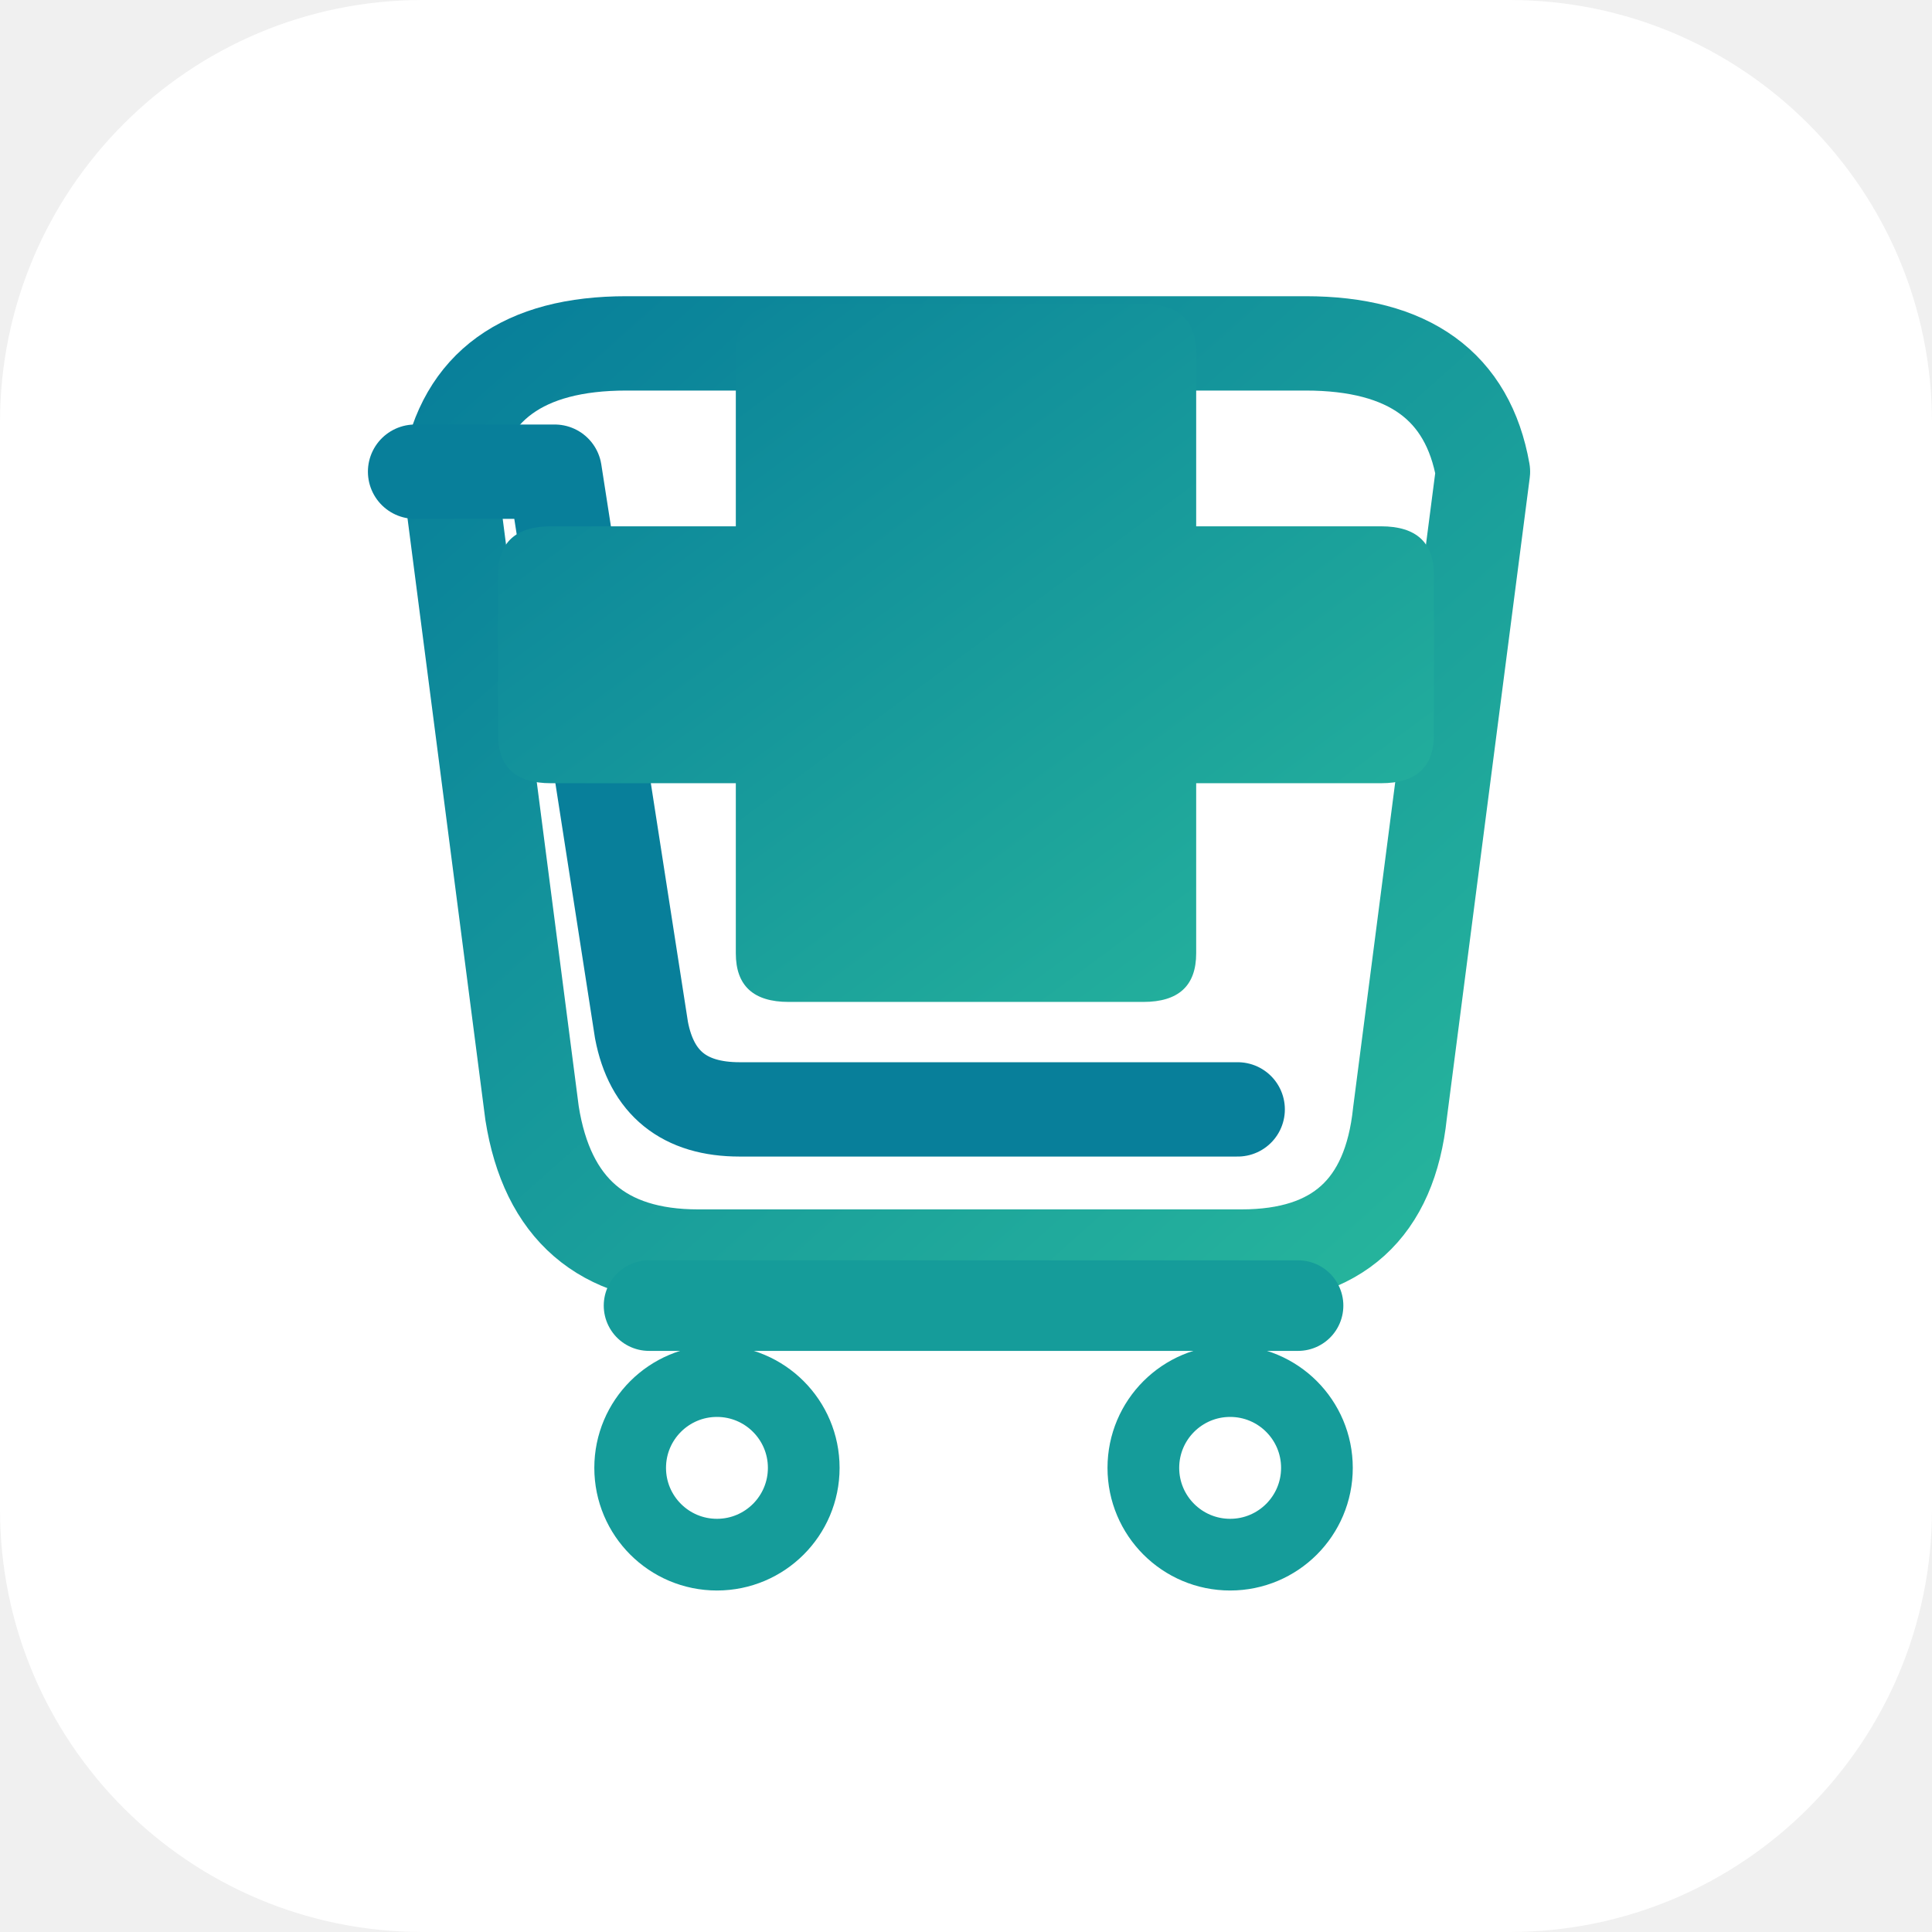
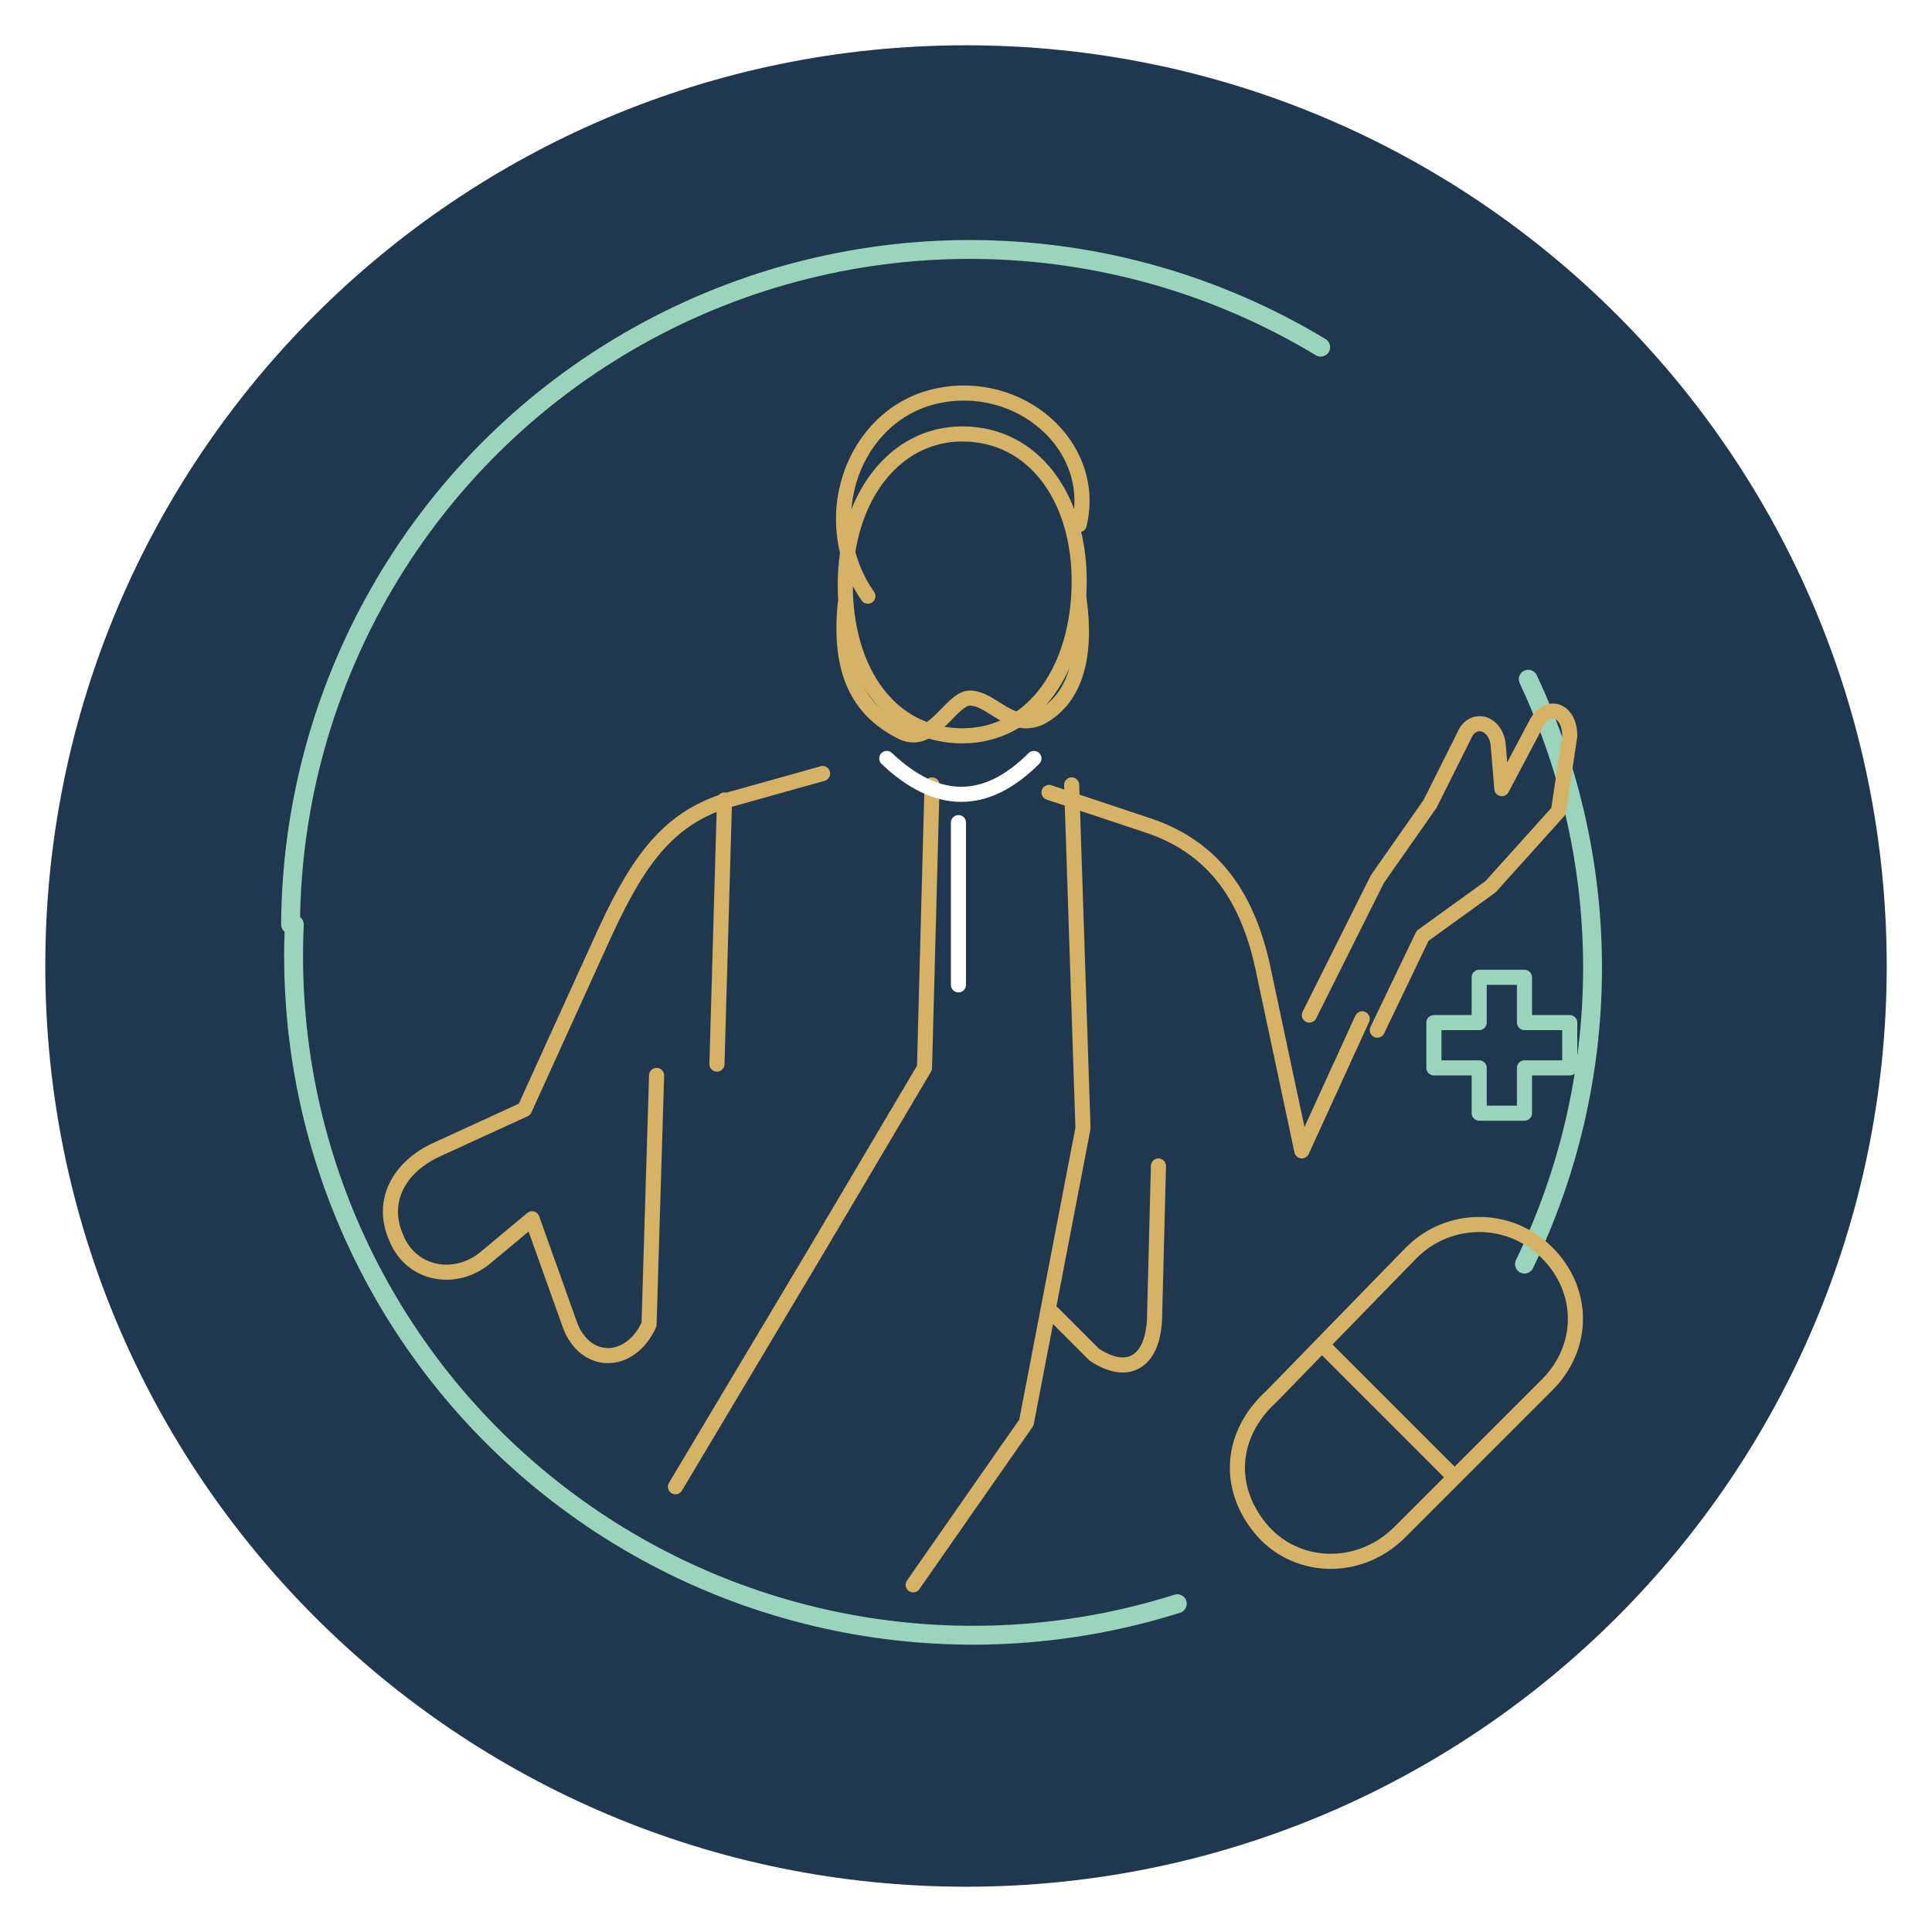
<svg xmlns="http://www.w3.org/2000/svg" viewBox="0 0 512 512">
-   <defs>
-     <linearGradient id="g" x1="0" y1="0" x2="1" y2="1">
-       <stop stop-color="#087f9a" />
-       <stop offset="1" stop-color="#27b69c" />
-     </linearGradient>
-   </defs>
-   <rect width="512" height="512" rx="112" fill="#fff" />
-   <path d="M119 125Q125 91 166 91H346Q387 91 393 125L371 295Q367 333 329 333H185Q147 333 141 295Z" fill="none" stroke="url(#g)" stroke-width="25" stroke-linejoin="round" />
-   <path d="M110 125L147 125L170 273Q174 294 196 294H328" fill="none" stroke="#087f9a" stroke-width="25" stroke-linecap="round" stroke-linejoin="round" />
-   <path d="M209 105H303Q317 105 317 119V169H366Q380 169 380 183V229Q380 243 366 243H317V292Q317 306 303 306H209Q195 306 195 292V243H146Q132 243 132 229V183Q132 169 146 169H195V119Q195 105 209 105Z" fill="url(#g)" transform="translate(0 -16) scale(1 .92)" />
-   <path d="M172 346H344" stroke="#159c9a" stroke-width="24" stroke-linecap="round" />
-   <circle cx="190" cy="389" r="23" fill="#fff" stroke="#159c9a" stroke-width="19" />
-   <circle cx="326" cy="389" r="23" fill="#fff" stroke="#159c9a" stroke-width="19" />
+   <rect width="512" height="512" fill="#ffffff" />
+   <circle cx="256" cy="256" r="244" fill="#20384f" />
+   <g fill="none" stroke-linecap="round" stroke-linejoin="round">
+     <path d="M350 92A180 180 0 0 0 77 245M78 245A180 180 0 0 0 312 425" stroke="#9bd4bd" stroke-width="5" />
+     <path d="M405 180A180 180 0 0 1 404 335" stroke="#9bd4bd" stroke-width="5" />
+     <g stroke="#d6b267" stroke-width="4">
+       <path d="M230 158c-14-20-4-48 18-53 22-5 43 13 38 34M224 155c0-23 13-40 31-40 19 0 31 17 31 39 0 23-12 41-31 41s-31-17-31-40z" />
+       <path d="M224 160c-2 20 5 29 15 34 8 4 13-9 18-9 6 0 11 9 19 5 9-5 12-16 10-31" />
+       <path d="M218 205l-25 7c-17 5-25 18-34 38l-20 44-24 11c-10 5-14 14-10 23 4 10 16 12 24 5l12-10 10 28c4 11 16 11 21 0l2-66M247 208l-2 75-29 49-37 62M284 208l3 91-15 78-30 43M278 210l27 9c17 6 26 19 30 39l10 47 16-35M347 269l18-36 14-20 9-18c2-5 8-4 9 2l1 12 9-17c3-6 9-4 9 3l-3 20-18 20-18 13-12 25M307 309l-1 39c0 13-7 17-16 11l-11-11M192 212l-2 70" />
+     </g>
+     <path d="M235 201q20 19 39 0" stroke="#fff" stroke-width="4" />
+     <path d="M254 218v43" stroke="#fff" stroke-width="4" />
+     <g stroke="#9bd4bd" stroke-width="4">
+       <path d="M380 271h12v-12h12v12h12v12h-12v12h-12v-12h-12z" />
+     </g>
+     <g stroke="#d6b267" stroke-width="4">
+       <path d="M337 370l37-38c10-10 26-10 36 0s10 25 0 35l-39 39c-11 11-28 10-37-1s-8-25 3-35z" />
+       <path d="M351 357l34 34" />
+     </g>
+   </g>
</svg>
